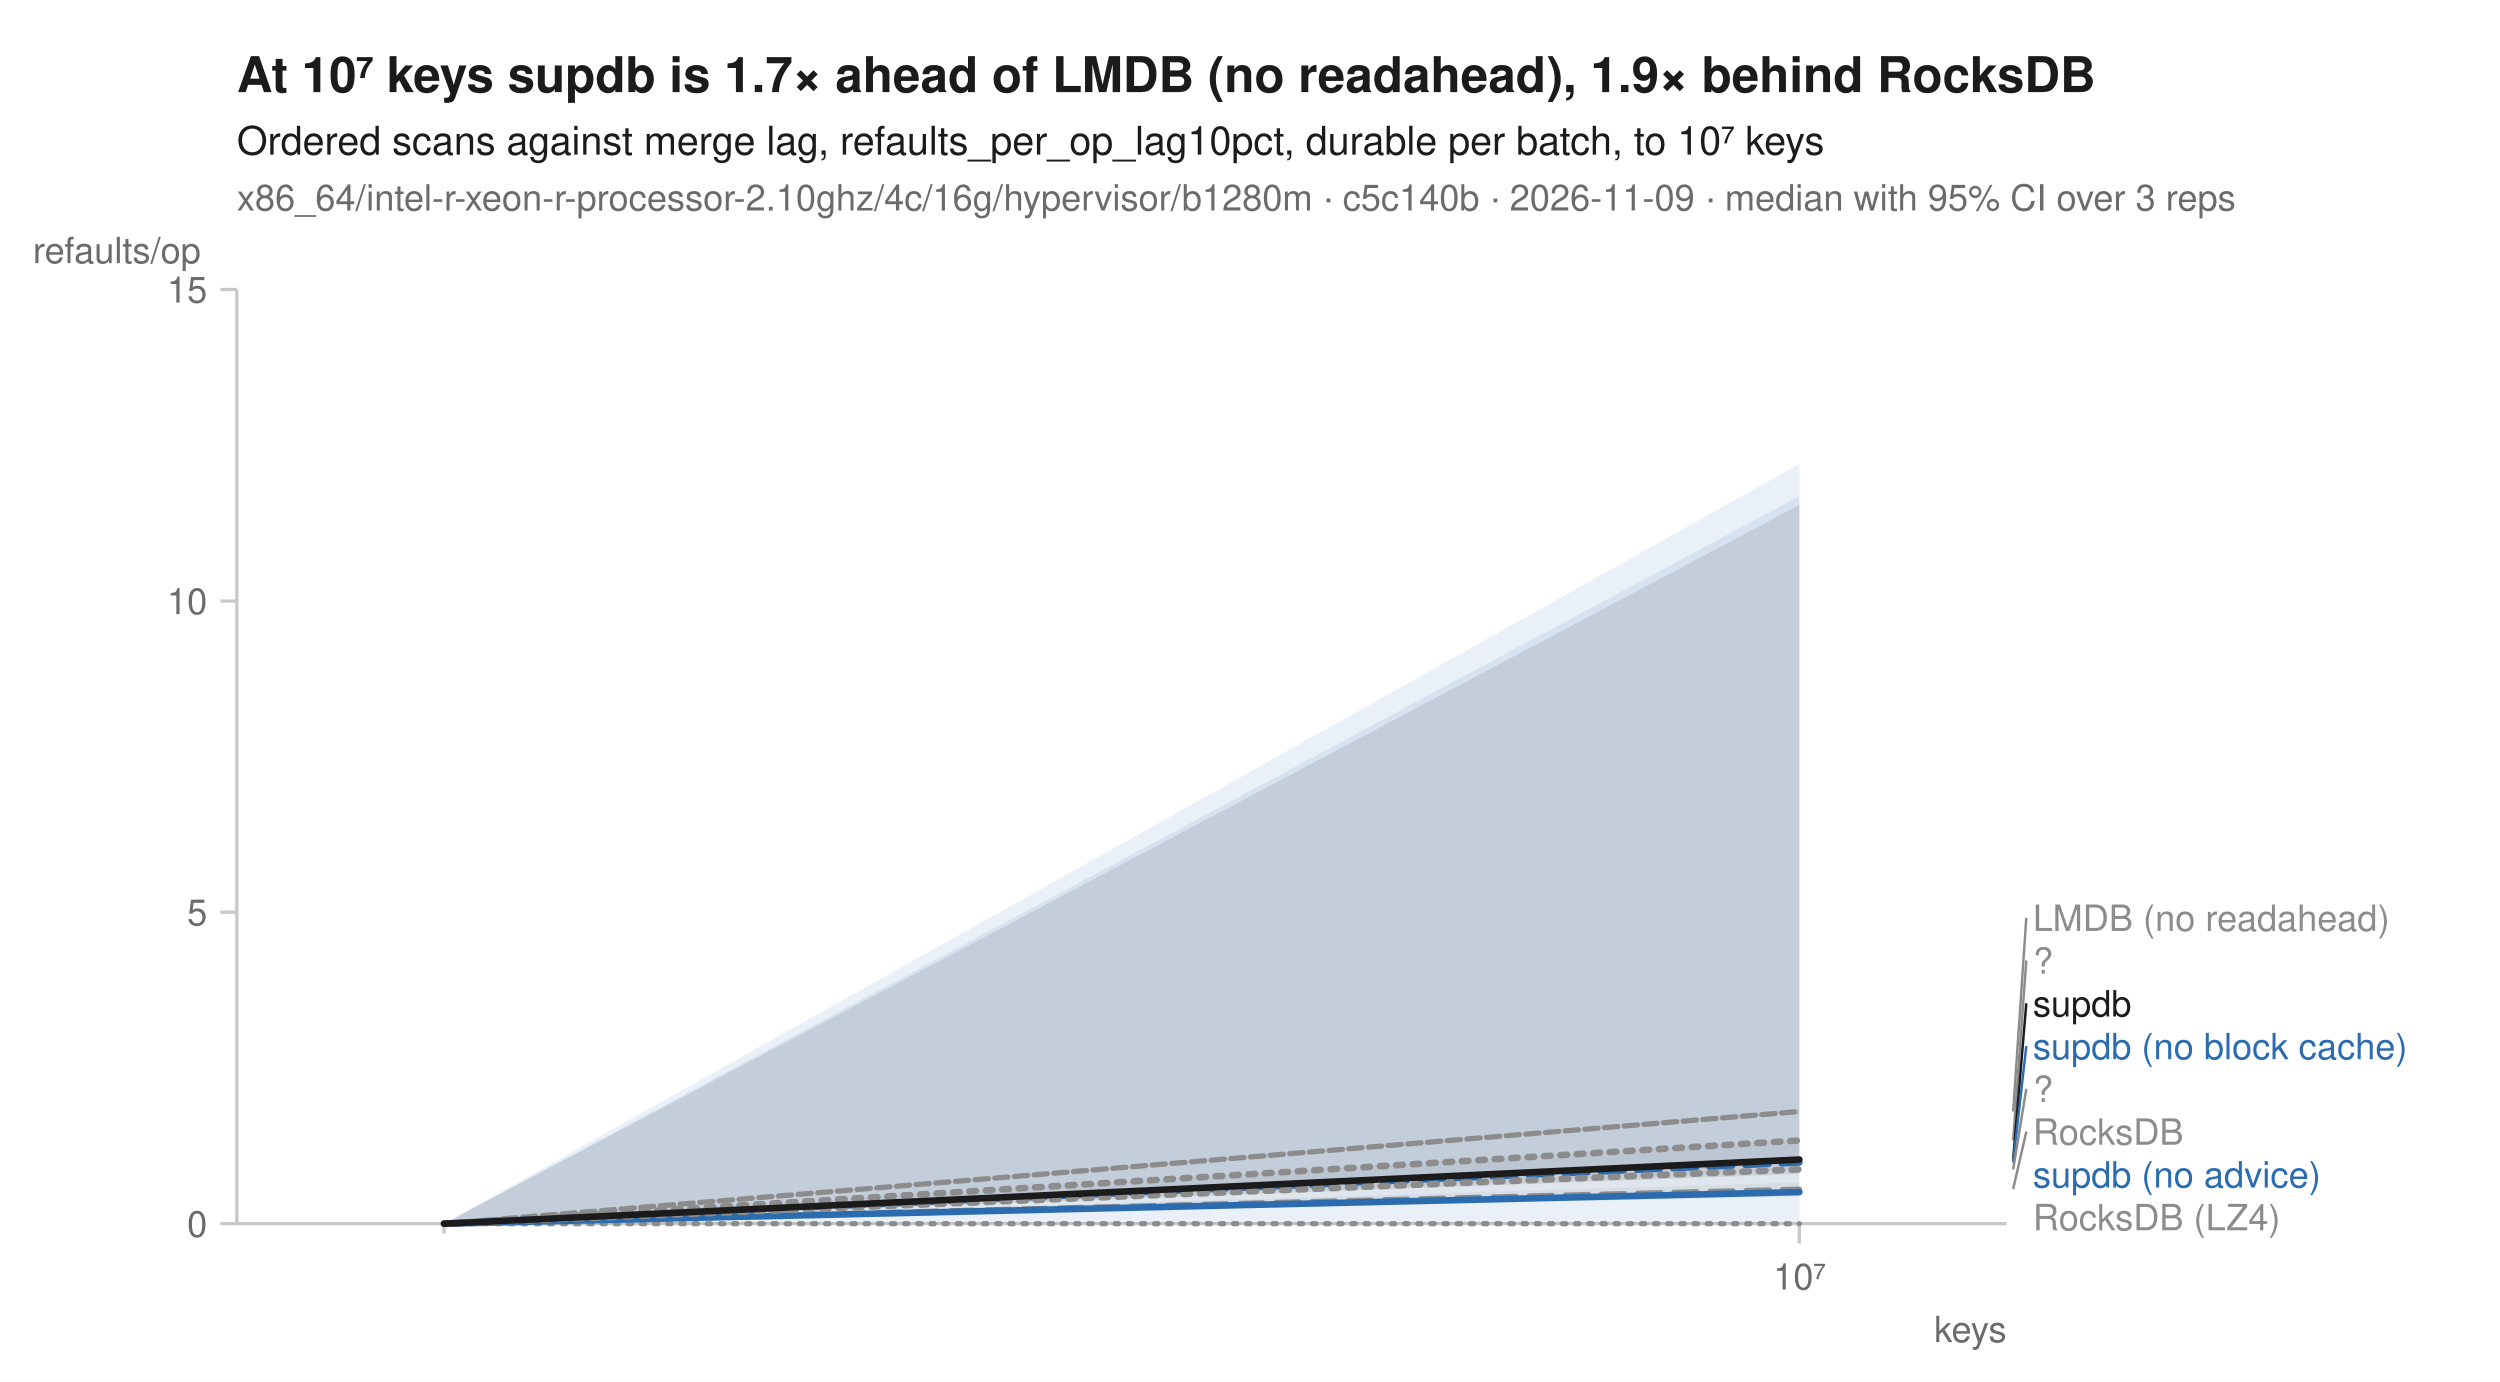
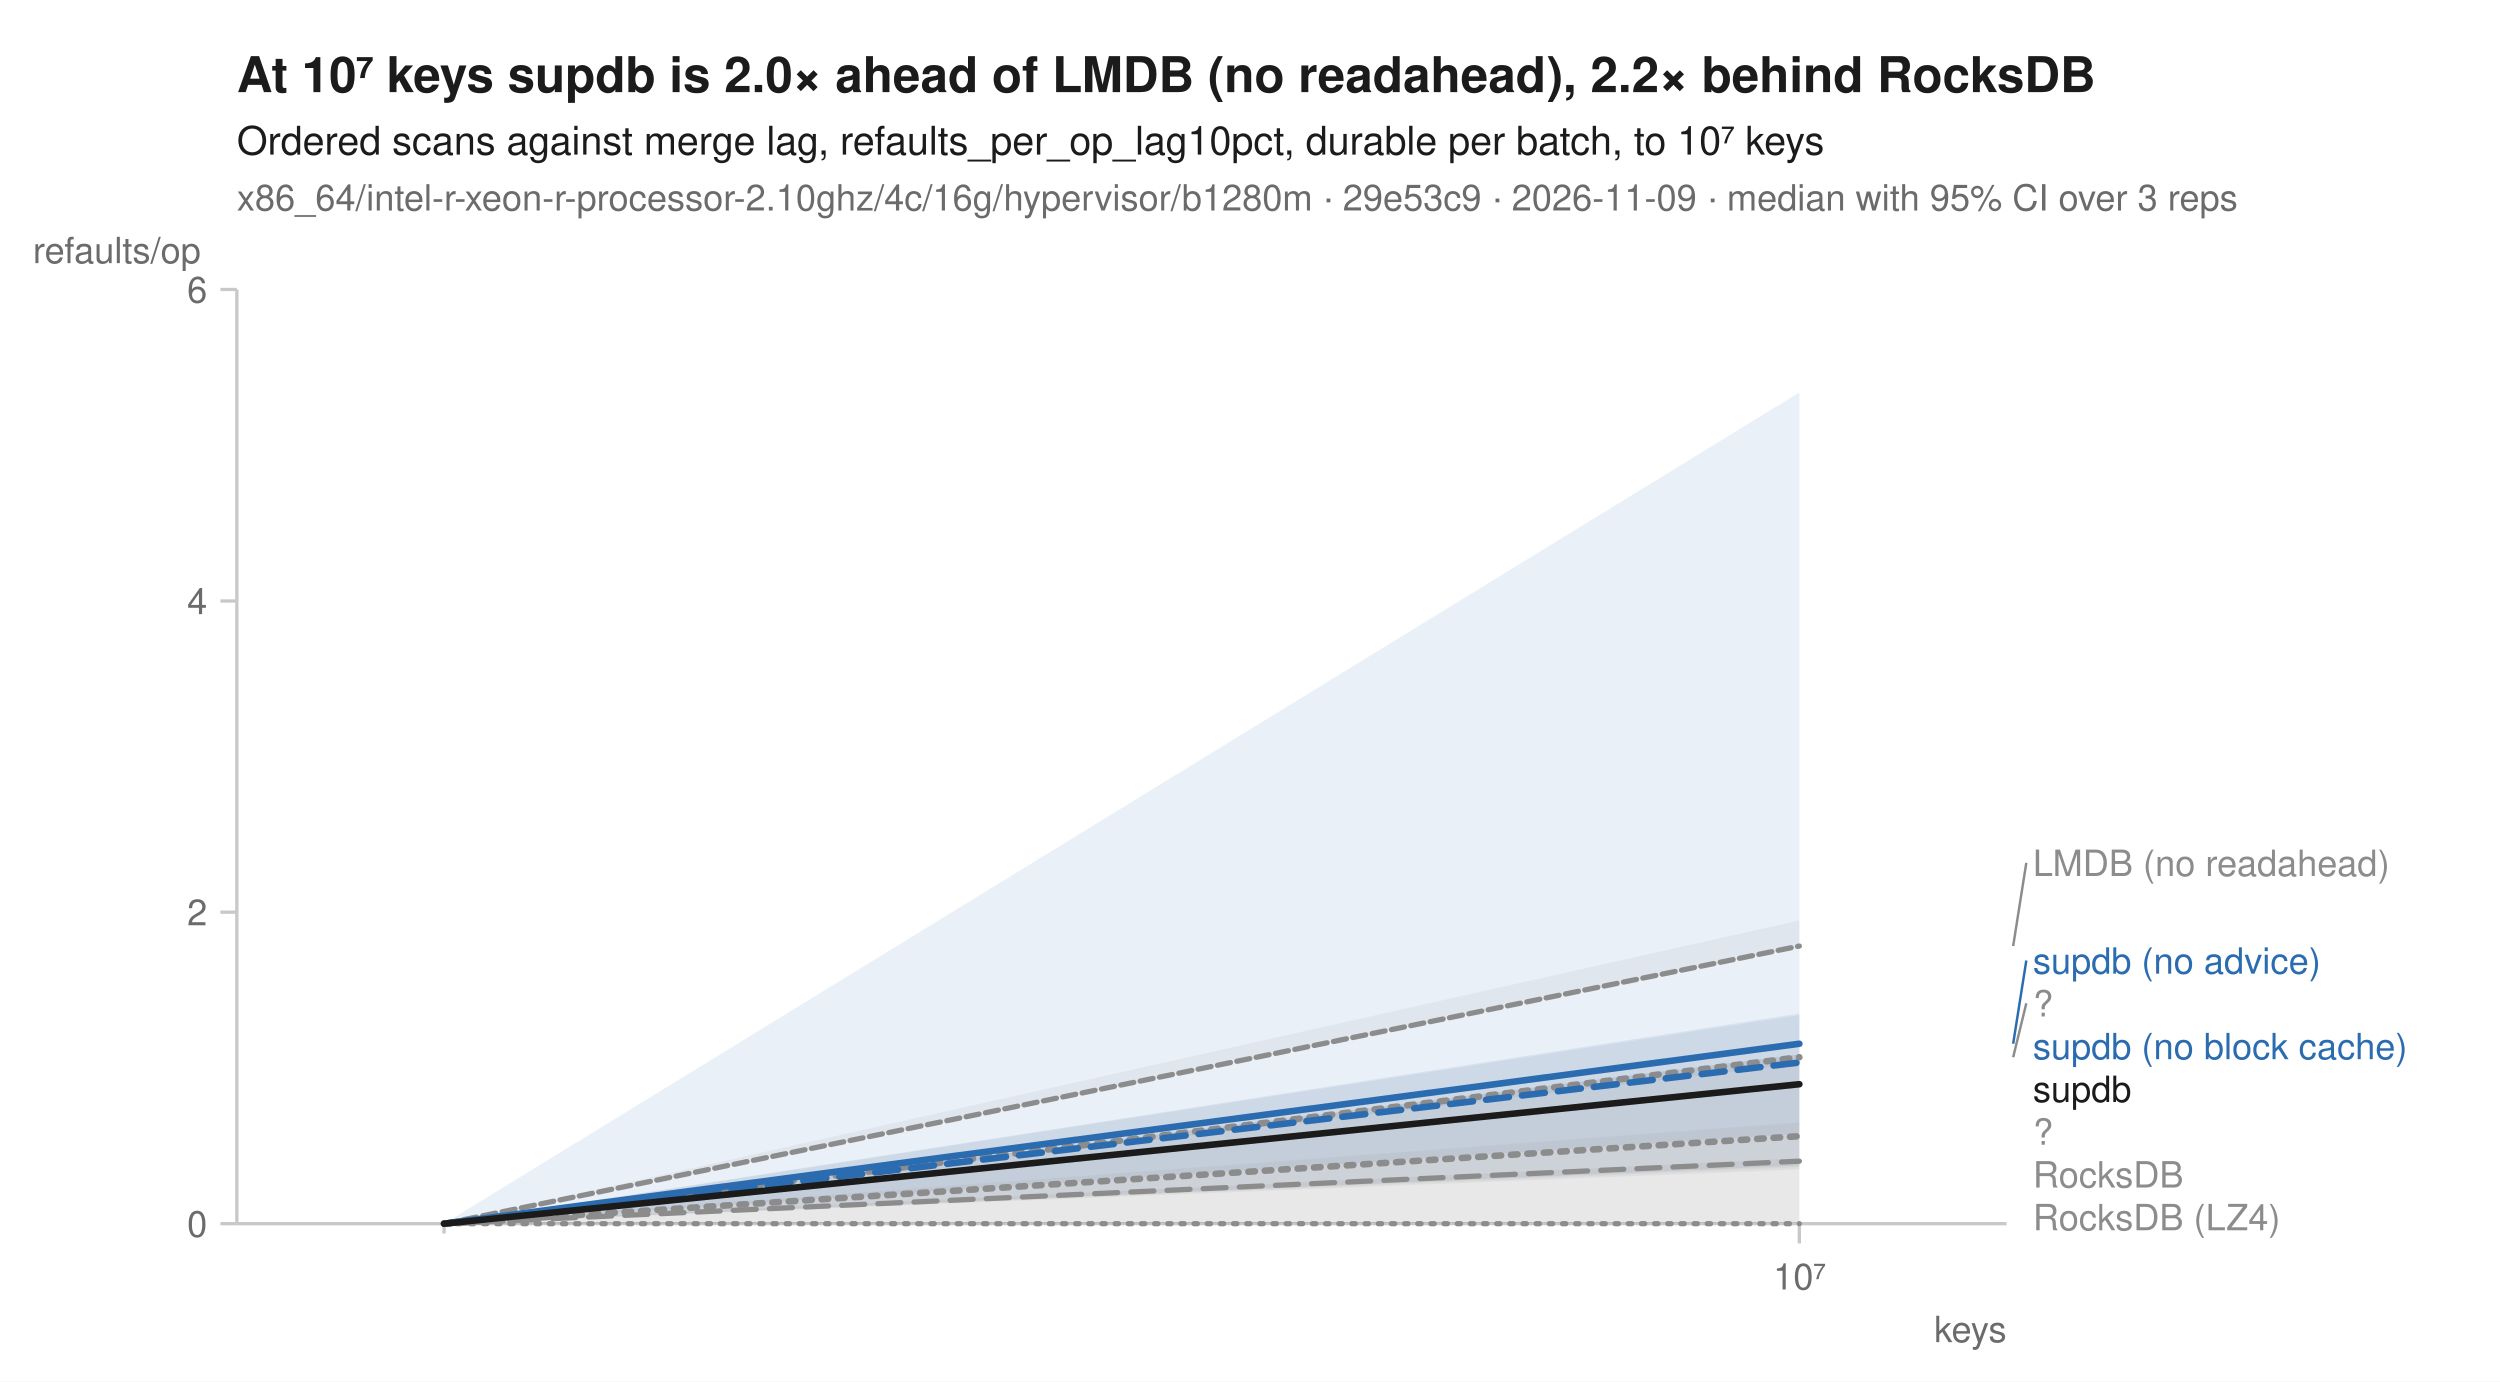
<svg xmlns="http://www.w3.org/2000/svg" width="760" height="420" viewBox="0 0 760 420" font-family="-apple-system, BlinkMacSystemFont, 'Segoe UI', Helvetica, Arial, sans-serif" fill="#1b1b1b">
  <rect width="760" height="420" fill="white" />
-   <text x="72" y="28" font-size="15" font-weight="600">At 10⁷ keys supdb is 1.7× ahead of LMDB (no readahead), 1.9× behind RocksDB</text>
+   <text x="72" y="28" font-size="15" font-weight="600">At 10⁷ keys supdb is 2.0× ahead of LMDB (no readahead), 2.2× behind RocksDB</text>
  <text x="72" y="47" font-size="12">Ordered scans against merge lag, refaults_per_op_lag10pct, durable per batch, to 10⁷ keys</text>
-   <text x="72" y="64" font-size="11" fill="#6b6b6b">x86_64/intel-r-xeon-r-processor-2.10ghz/4c/16g/hypervisor/b1280m · c5c140b · 2026-11-09 · median with 95% CI over 3 reps</text>
+   <text x="72" y="64" font-size="11" fill="#6b6b6b">x86_64/intel-r-xeon-r-processor-2.10ghz/4c/16g/hypervisor/b1280m · 29e53c9 · 2026-11-09 · median with 95% CI over 3 reps</text>
  <line x1="72" y1="372" x2="610" y2="372" stroke="#c8c8c8" stroke-width="1" />
  <line x1="72" y1="88" x2="72" y2="372" stroke="#c8c8c8" stroke-width="1" />
  <line x1="135.0" y1="372" x2="135.0" y2="375" stroke="#c8c8c8" stroke-width="1" />
  <line x1="547.0" y1="372" x2="547.0" y2="378" stroke="#c8c8c8" stroke-width="1" />
  <text x="547.0" y="392" font-size="11" text-anchor="middle" fill="#6b6b6b">10⁷</text>
  <text x="610" y="408" font-size="11" text-anchor="end" fill="#6b6b6b">keys</text>
  <line x1="67" y1="372.0" x2="72" y2="372.0" stroke="#c8c8c8" stroke-width="1" />
  <text x="63" y="376.0" font-size="11" text-anchor="end" fill="#6b6b6b">0</text>
  <line x1="67" y1="277.3" x2="72" y2="277.3" stroke="#c8c8c8" stroke-width="1" />
-   <text x="63" y="281.3" font-size="11" text-anchor="end" fill="#6b6b6b">5</text>
+   <text x="63" y="281.3" font-size="11" text-anchor="end" fill="#6b6b6b">2</text>
  <line x1="67" y1="182.7" x2="72" y2="182.7" stroke="#c8c8c8" stroke-width="1" />
-   <text x="63" y="186.7" font-size="11" text-anchor="end" fill="#6b6b6b">10</text>
+   <text x="63" y="186.7" font-size="11" text-anchor="end" fill="#6b6b6b">4</text>
  <line x1="67" y1="88.0" x2="72" y2="88.0" stroke="#c8c8c8" stroke-width="1" />
-   <text x="63" y="92.0" font-size="11" text-anchor="end" fill="#6b6b6b">15</text>
+   <text x="63" y="92.0" font-size="11" text-anchor="end" fill="#6b6b6b">6</text>
  <text x="10" y="80" font-size="11" text-anchor="start" fill="#6b6b6b">refaults/op</text>
  <path d="M135.0,372.0 L547.0,372.0 L547.0,372.0 L135.0,372.0 Z" fill="#8c8c8c" fill-opacity="0.10" />
-   <path d="M135.0,372.0 L547.0,337.1 L547.0,338.4 L135.0,372.0 Z" fill="#8c8c8c" fill-opacity="0.10" />
-   <path d="M135.0,372.0 L547.0,346.2 L547.0,362.7 L135.0,372.0 Z" fill="#8c8c8c" fill-opacity="0.10" />
-   <path d="M135.0,372.0 L547.0,359.4 L547.0,363.8 L135.0,372.0 Z" fill="#8c8c8c" fill-opacity="0.10" />
-   <path d="M135.0,372.0 L547.0,150.8 L547.0,353.6 L135.0,372.0 Z" fill="#2b6cb0" fill-opacity="0.10" />
-   <path d="M135.0,372.0 L547.0,141.0 L547.0,372.0 L135.0,372.0 Z" fill="#2b6cb0" fill-opacity="0.10" />
-   <path d="M135.0,372.0 L547.0,353.1 L547.0,355.6 L135.0,372.0 Z" fill="#8c8c8c" fill-opacity="0.10" />
-   <path d="M135.0,372.0 L547.0,153.5 L547.0,356.9 L135.0,372.0 Z" fill="#1b1b1b" fill-opacity="0.10" />
+   <path d="M135.0,372.0 L547.0,279.8 L547.0,287.8 L135.0,372.0 Z" fill="#8c8c8c" fill-opacity="0.10" />
+   <path d="M135.0,372.0 L547.0,308.6 L547.0,323.4 L135.0,372.0 Z" fill="#8c8c8c" fill-opacity="0.10" />
+   <path d="M135.0,372.0 L547.0,352.1 L547.0,355.5 L135.0,372.0 Z" fill="#8c8c8c" fill-opacity="0.10" />
+   <path d="M135.0,372.0 L547.0,308.1 L547.0,354.3 L135.0,372.0 Z" fill="#2b6cb0" fill-opacity="0.10" />
+   <path d="M135.0,372.0 L547.0,119.3 L547.0,344.7 L135.0,372.0 Z" fill="#2b6cb0" fill-opacity="0.10" />
+   <path d="M135.0,372.0 L547.0,341.2 L547.0,354.8 L135.0,372.0 Z" fill="#8c8c8c" fill-opacity="0.10" />
+   <path d="M135.0,372.0 L547.0,320.5 L547.0,371.7 L135.0,372.0 Z" fill="#1b1b1b" fill-opacity="0.10" />
  <path d="M135.0,372.0 L547.0,372.0 " fill="none" stroke="#8c8c8c" stroke-width="1.6" stroke-linejoin="round" stroke-linecap="round" stroke-dasharray="1,3" />
-   <path d="M135.0,372.0 L547.0,337.9 " fill="none" stroke="#8c8c8c" stroke-width="1.6" stroke-linejoin="round" stroke-linecap="round" stroke-dasharray="4,2" />
-   <path d="M135.0,372.0 L547.0,346.7 " fill="none" stroke="#8c8c8c" stroke-width="2" stroke-linejoin="round" stroke-linecap="round" stroke-dasharray="2,3" />
-   <path d="M135.0,372.0 L547.0,361.5 " fill="none" stroke="#8c8c8c" stroke-width="1.6" stroke-linejoin="round" stroke-linecap="round" stroke-dasharray="7,4" />
-   <path d="M135.0,372.0 L547.0,353.4 " fill="none" stroke="#2b6cb0" stroke-width="2" stroke-linejoin="round" stroke-linecap="round" stroke-dasharray="7,4" />
-   <path d="M135.0,372.0 L547.0,362.4 " fill="none" stroke="#2b6cb0" stroke-width="2" stroke-linejoin="round" stroke-linecap="round" />
-   <path d="M135.0,372.0 L547.0,355.5 " fill="none" stroke="#8c8c8c" stroke-width="2" stroke-linejoin="round" stroke-linecap="round" stroke-dasharray="2,3" />
-   <path d="M135.0,372.0 L547.0,352.5 " fill="none" stroke="#1b1b1b" stroke-width="2" stroke-linejoin="round" stroke-linecap="round" />
-   <line x1="612.0" y1="337.9" x2="616.0" y2="279.0" stroke="#8c8c8c" stroke-width="0.75" />
-   <text x="618.0" y="283.0" font-size="11" fill="#8c8c8c">LMDB (no readahead)</text>
-   <line x1="612.0" y1="346.7" x2="616.0" y2="292.0" stroke="#8c8c8c" stroke-width="0.75" />
-   <text x="618.0" y="296.0" font-size="11" fill="#8c8c8c">?</text>
-   <line x1="612.0" y1="352.5" x2="616.0" y2="305.0" stroke="#1b1b1b" stroke-width="0.75" />
-   <text x="618.0" y="309.0" font-size="11" fill="#1b1b1b">supdb</text>
-   <line x1="612.0" y1="353.4" x2="616.0" y2="318.0" stroke="#2b6cb0" stroke-width="0.75" />
+   <path d="M135.0,372.0 L547.0,287.6 " fill="none" stroke="#8c8c8c" stroke-width="1.6" stroke-linejoin="round" stroke-linecap="round" stroke-dasharray="4,2" />
+   <path d="M135.0,372.0 L547.0,321.4 " fill="none" stroke="#8c8c8c" stroke-width="2" stroke-linejoin="round" stroke-linecap="round" stroke-dasharray="2,3" />
+   <path d="M135.0,372.0 L547.0,353.0 " fill="none" stroke="#8c8c8c" stroke-width="1.6" stroke-linejoin="round" stroke-linecap="round" stroke-dasharray="7,4" />
+   <path d="M135.0,372.0 L547.0,323.0 " fill="none" stroke="#2b6cb0" stroke-width="2" stroke-linejoin="round" stroke-linecap="round" stroke-dasharray="7,4" />
+   <path d="M135.0,372.0 L547.0,317.3 " fill="none" stroke="#2b6cb0" stroke-width="2" stroke-linejoin="round" stroke-linecap="round" />
+   <path d="M135.0,372.0 L547.0,345.4 " fill="none" stroke="#8c8c8c" stroke-width="2" stroke-linejoin="round" stroke-linecap="round" stroke-dasharray="2,3" />
+   <path d="M135.0,372.0 L547.0,329.6 " fill="none" stroke="#1b1b1b" stroke-width="2" stroke-linejoin="round" stroke-linecap="round" />
+   <line x1="612.0" y1="287.6" x2="616.0" y2="262.3" stroke="#8c8c8c" stroke-width="0.75" />
+   <text x="618.0" y="266.3" font-size="11" fill="#8c8c8c">LMDB (no readahead)</text>
+   <line x1="612.0" y1="317.3" x2="616.0" y2="292.0" stroke="#2b6cb0" stroke-width="0.75" />
+   <text x="618.0" y="296.0" font-size="11" fill="#2b6cb0">supdb (no advice)</text>
+   <line x1="612.0" y1="321.4" x2="616.0" y2="305.0" stroke="#8c8c8c" stroke-width="0.75" />
+   <text x="618.0" y="309.0" font-size="11" fill="#8c8c8c">?</text>
  <text x="618.0" y="322.0" font-size="11" fill="#2b6cb0">supdb (no block cache)</text>
-   <line x1="612.0" y1="355.5" x2="616.0" y2="331.0" stroke="#8c8c8c" stroke-width="0.75" />
-   <text x="618.0" y="335.0" font-size="11" fill="#8c8c8c">?</text>
-   <line x1="612.0" y1="361.5" x2="616.0" y2="344.0" stroke="#8c8c8c" stroke-width="0.75" />
-   <text x="618.0" y="348.0" font-size="11" fill="#8c8c8c">RocksDB</text>
-   <text x="618.0" y="361.0" font-size="11" fill="#2b6cb0">supdb (no advice)</text>
+   <text x="618.0" y="335.0" font-size="11" fill="#1b1b1b">supdb</text>
+   <text x="618.0" y="348.0" font-size="11" fill="#8c8c8c">?</text>
+   <text x="618.0" y="361.0" font-size="11" fill="#8c8c8c">RocksDB</text>
  <text x="618.0" y="374.0" font-size="11" fill="#8c8c8c">RocksDB (LZ4)</text>
</svg>
